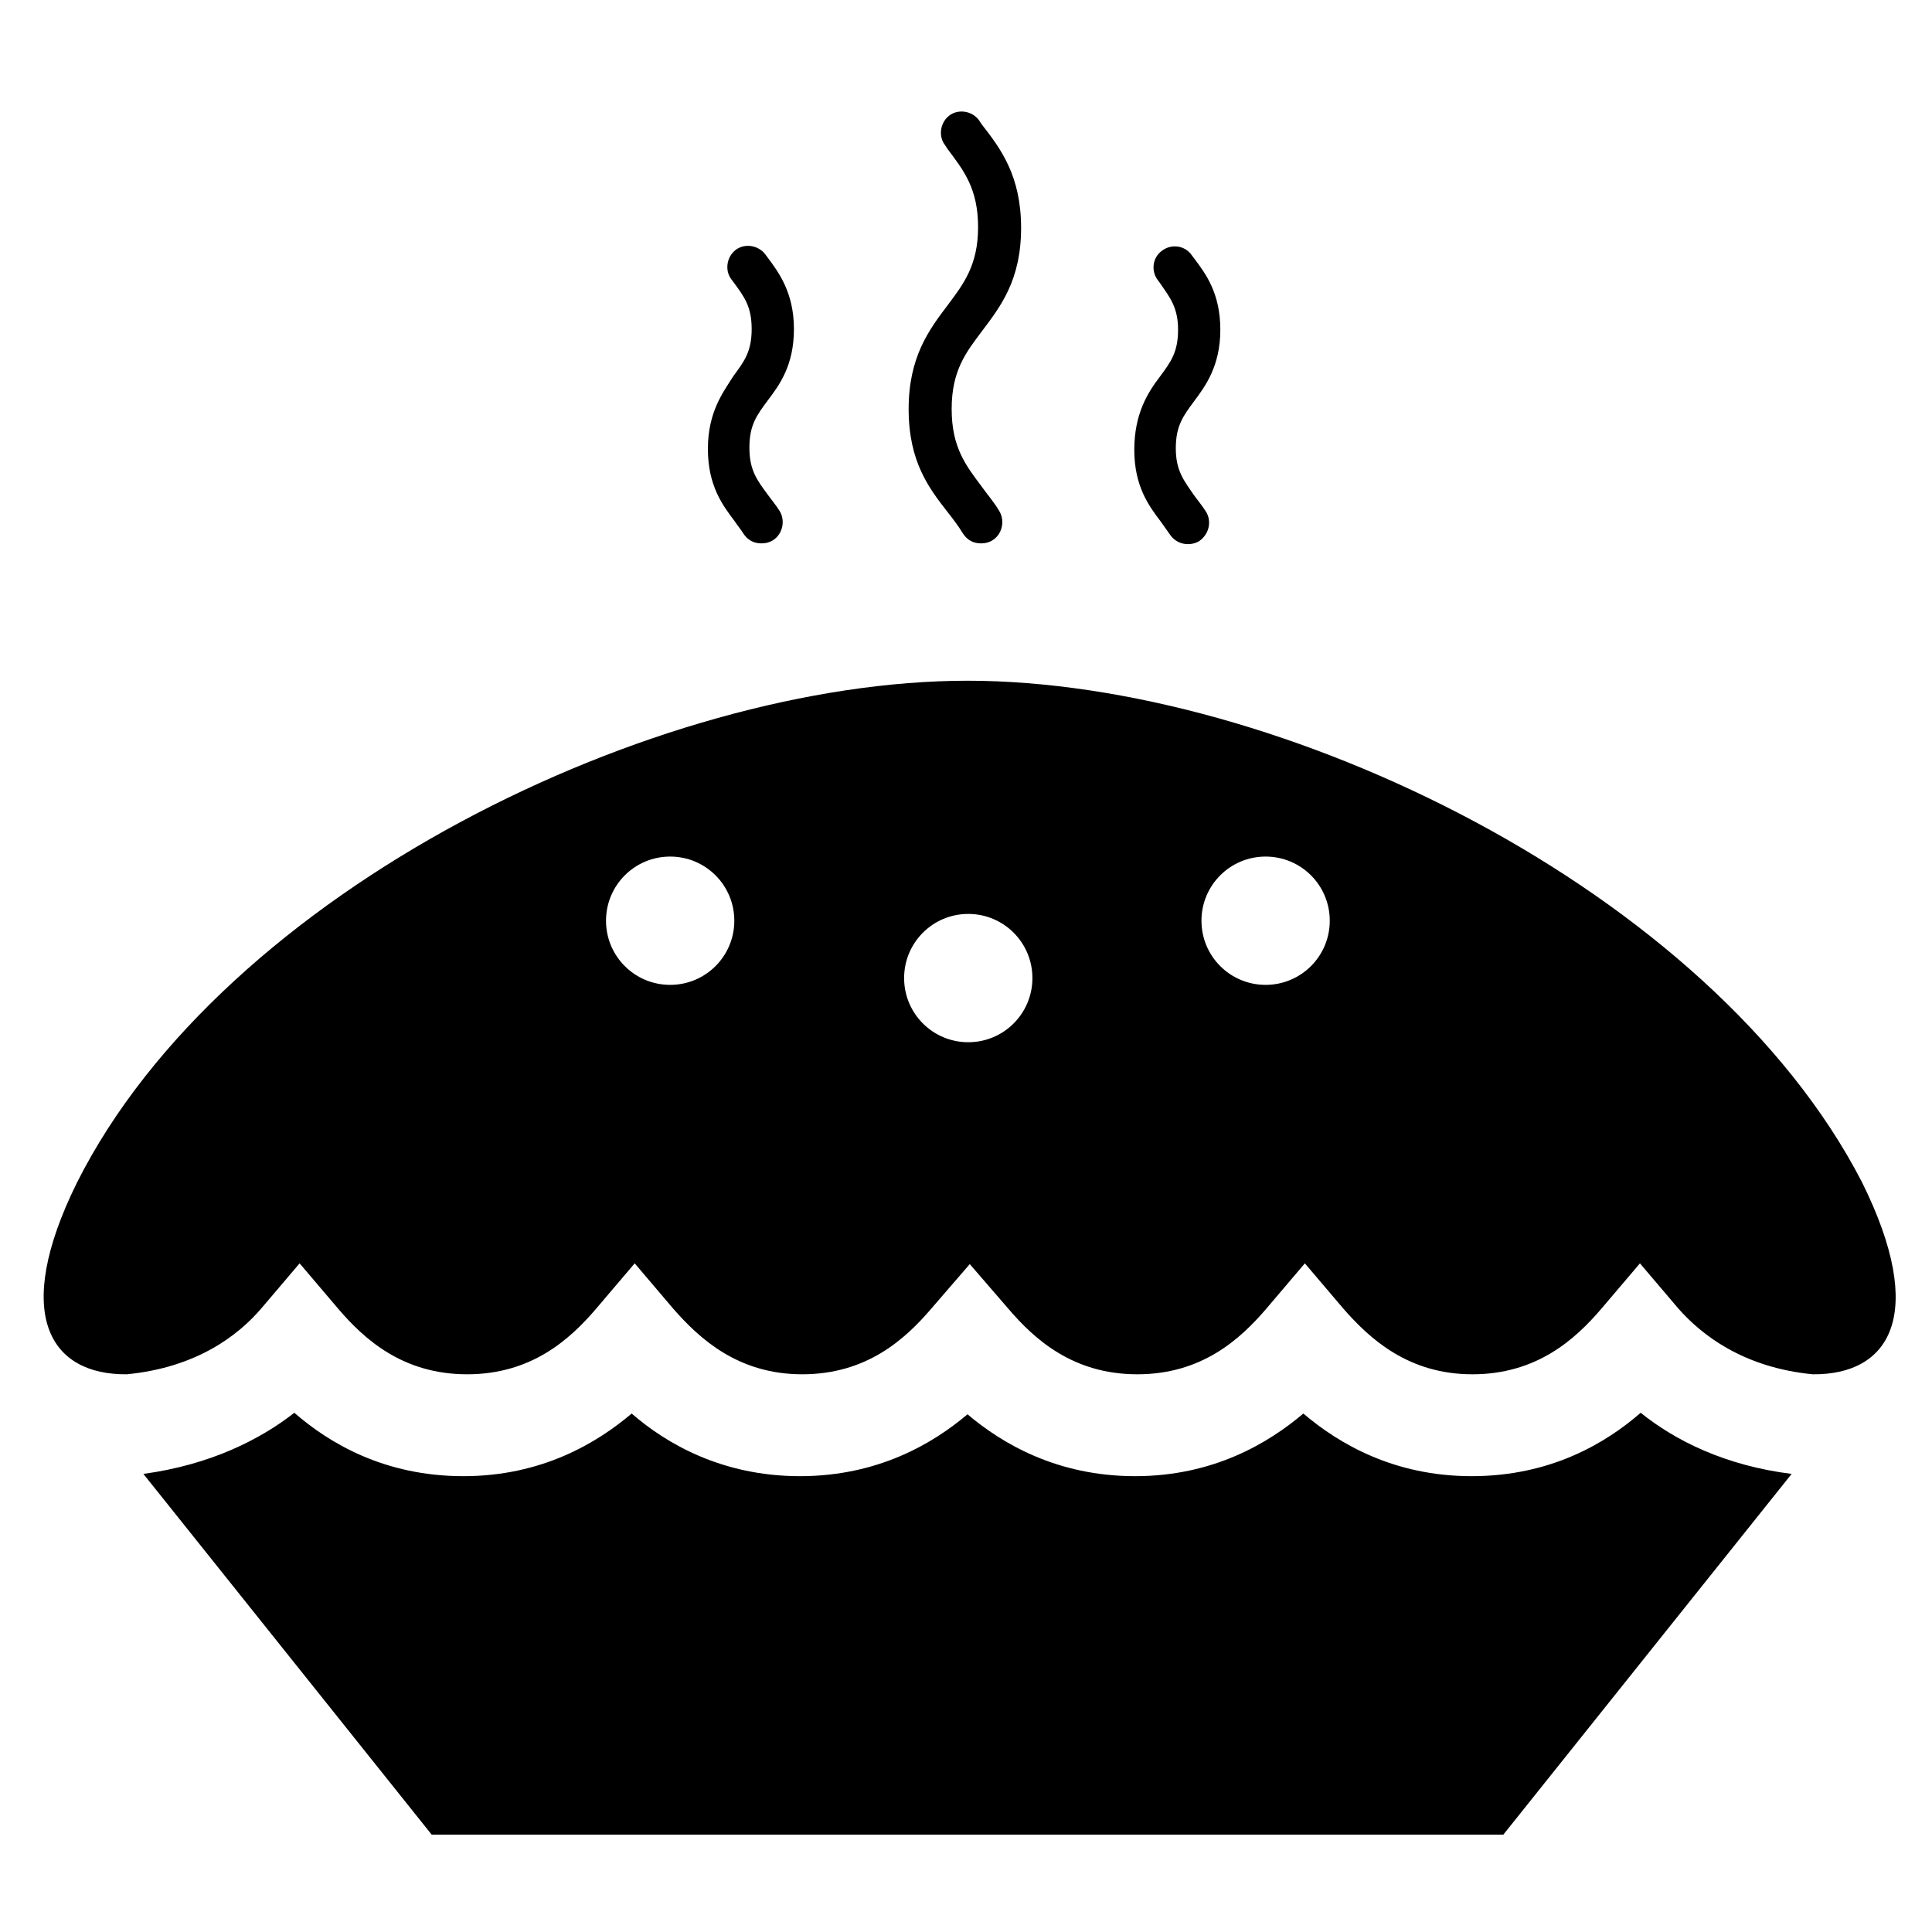
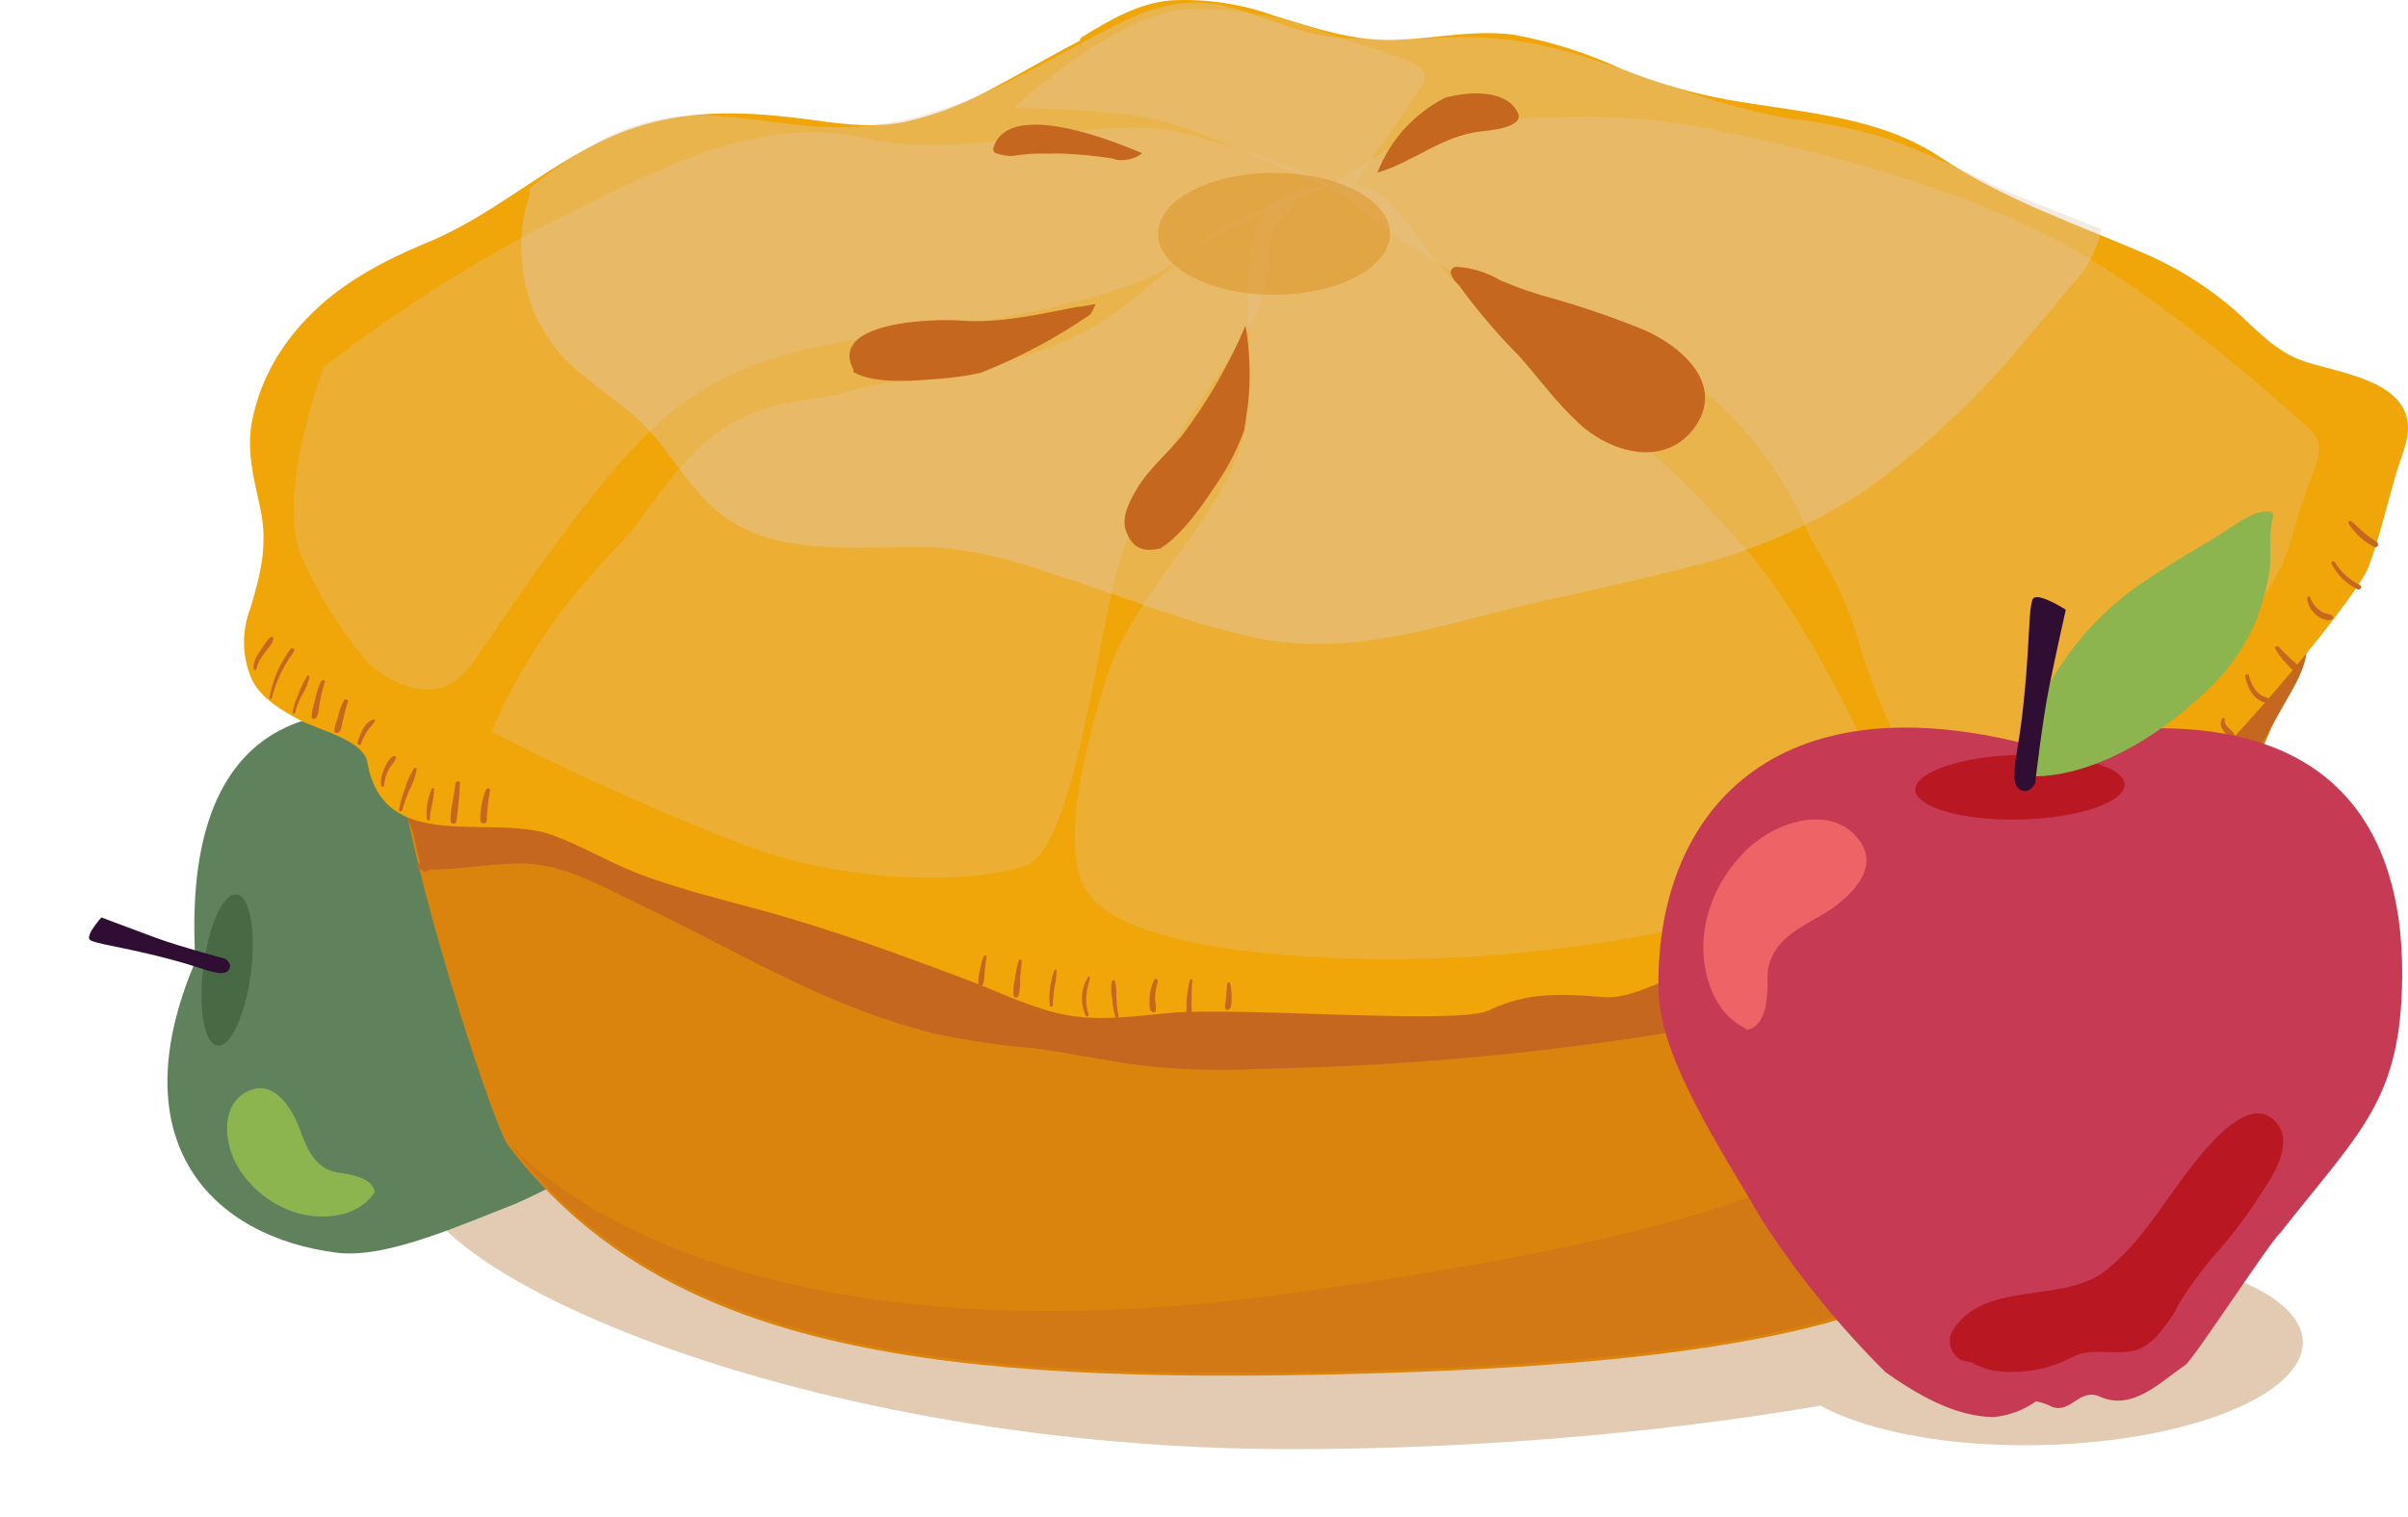
- <svg xmlns="http://www.w3.org/2000/svg" fill="#000000" height="800px" width="800px" version="1.1" id="pie" viewBox="0 0 256 243" xml:space="preserve">
-   <path d="M153.7,43.4c1.4-1.9,2.4-3.2,2.4-6.2c0-3-1.1-4.3-2.4-6.2l-0.3-0.4c-0.9-1.2-0.7-3,0.6-3.9c1.2-0.9,3-0.7,3.9,0.6l0.3,0.4  c1.6,2.1,3.5,4.7,3.5,9.5s-2,7.5-3.5,9.5c-1.4,1.9-2.4,3.2-2.4,6.2c0,3,1.1,4.3,2.4,6.2c0.5,0.7,1.1,1.4,1.6,2.2  c0.8,1.3,0.4,3-0.9,3.9c-0.5,0.3-1,0.4-1.5,0.4c-0.9,0-1.8-0.4-2.4-1.3c-0.4-0.6-0.8-1.1-1.2-1.7c-1.6-2.1-3.5-4.7-3.5-9.5  S152.1,45.5,153.7,43.4z M120.4,47.7c0,7,2.7,10.5,5.2,13.7c0.7,0.9,1.4,1.8,2,2.8c0.6,0.9,1.4,1.3,2.4,1.3c0.5,0,1-0.1,1.5-0.4  c1.3-0.8,1.7-2.6,0.9-3.9c-0.7-1.2-1.6-2.2-2.3-3.2c-2.1-2.8-4-5.2-4-10.3s1.9-7.5,4-10.3c2.4-3.2,5.2-6.7,5.2-13.7  c0-6.9-2.7-10.5-5.2-13.7l-0.4-0.6c-0.9-1.2-2.7-1.5-3.9-0.6c-1.2,0.9-1.5,2.7-0.6,3.9l0.4,0.6c2.1,2.8,4,5.2,4,10.3  c0,5-1.9,7.5-4,10.3C123.1,37.2,120.4,40.8,120.4,47.7z M93.8,53c0,4.9,2,7.5,3.5,9.5c0.4,0.6,0.9,1.2,1.2,1.7  c0.6,0.9,1.4,1.3,2.4,1.3c0.5,0,1-0.1,1.5-0.4c1.3-0.8,1.7-2.6,0.9-3.9c-0.5-0.8-1.1-1.5-1.6-2.2c-1.4-1.9-2.4-3.2-2.4-6.2  c0-3,1-4.3,2.4-6.2c1.6-2.1,3.5-4.7,3.5-9.5s-2-7.5-3.5-9.5l-0.3-0.4c-0.9-1.2-2.7-1.5-3.9-0.6s-1.5,2.7-0.6,3.9l0.3,0.4  c1.4,1.9,2.4,3.2,2.4,6.2c0,3-1,4.3-2.4,6.2C95.8,45.5,93.8,48.1,93.8,53z M195,189.1c-10.3,0-17.6-4.3-22.3-8.3  c-4.6,3.9-11.9,8.3-22.3,8.3c-10.3,0-17.6-4.3-22.2-8.2c-4.6,3.9-11.9,8.2-22.2,8.2c-10.3,0-17.7-4.3-22.3-8.3  c-4.6,3.9-11.9,8.3-22.3,8.3c-10.5,0-17.8-4.4-22.4-8.4c-4.6,3.6-11.2,6.9-20,8.1l38.2,47.8h71h71l38.2-47.8  c-8.8-1.1-15.4-4.4-20-8.1C212.8,184.7,205.5,189.1,195,189.1z M240.2,175.6c-9.3-0.9-14.8-5.3-17.8-8.7l-5.1-6l-5.1,6  c-3.5,4.1-8.6,8.7-17.1,8.7c-8.5,0-13.6-4.7-17.1-8.7l-5.1-6l-5.1,6c-3.5,4.1-8.6,8.7-17.1,8.7c-8.5,0-13.6-4.6-17.1-8.7l-5.1-5.9  l-5.1,5.9c-3.5,4.1-8.6,8.7-17.1,8.7c-8.5,0-13.6-4.7-17.1-8.7l-5.1-6l-5.1,6c-3.5,4.1-8.6,8.7-17.1,8.7c-8.5,0-13.6-4.6-17.1-8.7  l-5.1-6l-5.1,6c-3,3.5-8.5,7.8-17.8,8.7c-10.1,0.1-15.3-7.8-6.6-25.4C29.7,111.4,87,83.7,128.2,83.7h0c41.3,0,98.5,27.7,118.5,66.4  C255.5,167.8,250.3,175.7,240.2,175.6z M97.3,115.5c0-4.7-3.8-8.5-8.5-8.5c-4.7,0-8.5,3.8-8.5,8.5c0,4.7,3.8,8.5,8.5,8.5  C93.5,124,97.3,120.2,97.3,115.5z M136.8,123.1c0-4.7-3.8-8.5-8.5-8.5s-8.5,3.8-8.5,8.5c0,4.7,3.8,8.5,8.5,8.5  S136.8,127.8,136.8,123.1z M176.2,115.5c0-4.7-3.8-8.5-8.5-8.5c-4.7,0-8.5,3.8-8.5,8.5c0,4.7,3.8,8.5,8.5,8.5  C172.4,124,176.2,120.2,176.2,115.5z" />
+ <svg xmlns="http://www.w3.org/2000/svg" width="27" height="17" viewBox="0 0 27 17" fill="none">
+   <path fill-rule="evenodd" clip-rule="evenodd" d="M24.983 13.898C24.983 15.019 19.885 16.249 14.478 16.249C9.071 16.249 4.65 14.3 4.65 13.178C4.65 12.056 9.788 11.868 15.194 11.868C20.599 11.868 24.983 12.776 24.983 13.898Z" fill="#E2CAB3" />
+   <path fill-rule="evenodd" clip-rule="evenodd" d="M25.82 15.043C25.835 15.642 24.533 16.162 22.91 16.203C21.287 16.244 19.958 15.792 19.943 15.192C19.928 14.591 21.23 14.073 22.853 14.032C24.476 13.991 25.805 14.442 25.82 15.043Z" fill="#E2CAB3" />
+   <path fill-rule="evenodd" clip-rule="evenodd" d="M2.191 10.779C1.326 12.809 2.379 13.872 3.781 14.047C4.333 14.115 5.162 13.736 5.775 13.5C6.274 13.28 6.748 13.008 7.188 12.688C7.397 12.476 7.643 12.188 7.692 11.868C7.699 11.744 7.672 11.621 7.615 11.511C7.631 11.465 7.653 11.421 7.683 11.382C7.757 11.245 7.556 11.14 7.656 10.987C7.817 10.742 7.605 10.478 7.502 10.261C7.467 10.191 6.576 9.407 6.535 9.332C5.792 8.554 5.592 8.187 4.569 8.027C3.286 7.825 2.042 8.288 2.191 10.779Z" fill="#5F825C" />
+   <g style="mix-blend-mode:multiply" opacity="0.4">
+     <path fill-rule="evenodd" clip-rule="evenodd" d="M2.655 10.03C2.802 10.047 2.873 10.44 2.813 10.91C2.752 11.381 2.586 11.742 2.438 11.724C2.291 11.707 2.222 11.314 2.281 10.843C2.34 10.373 2.501 10.01 2.655 10.03Z" fill="#5F825C" />
+   </g>
+   <path fill-rule="evenodd" clip-rule="evenodd" d="M2.793 12.23C2.48 12.367 2.509 12.768 2.636 13.028C2.639 13.032 2.641 13.037 2.643 13.041C2.673 13.101 2.71 13.157 2.753 13.208C2.907 13.402 3.119 13.543 3.36 13.609C3.661 13.684 4.006 13.634 4.18 13.397C4.184 13.39 4.191 13.384 4.199 13.382V13.352C4.161 13.199 3.923 13.169 3.796 13.149C3.52 13.107 3.438 12.866 3.354 12.643C3.27 12.421 3.069 12.104 2.793 12.23Z" fill="#8DB54F" />
+   <g style="mix-blend-mode:multiply" opacity="0.4">
+     <path fill-rule="evenodd" clip-rule="evenodd" d="M5.63 9.216C5.375 9.352 5.612 9.661 5.735 9.808C6.011 10.147 6.39 10.39 6.62 10.776C6.851 11.162 6.55 11.76 6.919 12.085C6.937 12.101 6.957 12.113 6.98 12.121C7.002 12.128 7.026 12.132 7.05 12.13C7.074 12.129 7.097 12.122 7.118 12.112C7.14 12.101 7.159 12.087 7.174 12.069C7.19 12.043 7.203 12.015 7.21 11.985C7.255 11.929 7.29 11.865 7.314 11.797C7.376 11.583 7.368 11.355 7.29 11.146C7.232 10.958 7.362 10.776 7.305 10.589C7.28 10.519 7.238 10.456 7.184 10.404C7.127 10.339 7.062 10.282 6.991 10.233C6.857 10.123 6.733 10.001 6.622 9.869C6.488 9.712 6.341 9.567 6.183 9.434C6.015 9.277 5.799 9.124 5.63 9.216Z" fill="#5F825C" />
+   </g>
+   <path fill-rule="evenodd" clip-rule="evenodd" d="M2.426 10.905C2.288 10.882 2.201 10.827 1.755 10.717C1.309 10.608 1.082 10.583 1.013 10.542C0.944 10.501 1.137 10.287 1.137 10.287C1.137 10.287 1.472 10.414 1.746 10.515C2.021 10.616 2.524 10.75 2.524 10.75C2.524 10.75 2.603 10.794 2.571 10.865C2.539 10.936 2.426 10.905 2.426 10.905Z" fill="#300D33" />
+   <path fill-rule="evenodd" clip-rule="evenodd" d="M25.859 6.951C25.485 7.037 25.169 7.261 24.779 7.28C24.365 7.301 23.95 7.13 23.546 7.052C22.666 6.882 21.765 6.788 20.876 6.691C19.08 6.494 17.261 6.409 15.459 6.204C13.656 5.999 11.868 5.765 10.064 5.773C9.195 5.775 8.328 5.85 7.471 5.997C6.766 6.119 6.047 6.261 5.456 6.681C5.001 7.013 4.658 7.473 4.473 8.001C4.233 8.644 5.502 12.581 5.694 12.839C7.362 15.028 10.163 15.506 14.772 15.415C19.698 15.316 21.601 14.773 22.996 13.553C23.746 12.898 24.377 11.213 24.49 10.883C24.682 10.302 24.895 9.729 25.094 9.15C25.22 8.784 25.351 8.421 25.508 8.067C25.675 7.734 25.814 7.388 25.923 7.033C25.926 7.023 25.927 7.013 25.925 7.003C25.923 6.993 25.919 6.983 25.913 6.975C25.906 6.967 25.898 6.961 25.889 6.957C25.88 6.952 25.869 6.95 25.859 6.951Z" fill="#DA840D" />
+   <path fill-rule="evenodd" clip-rule="evenodd" d="M25.113 7.22C24.485 7.658 23.58 7.676 22.844 7.819C21.026 8.175 19.214 8.42 17.359 8.376C15.544 8.335 13.728 8.123 11.92 7.975C10.072 7.825 8.22 7.717 6.366 7.8C5.957 7.815 5.551 7.878 5.156 7.989C4.955 8.046 4.654 8.126 4.553 8.331C4.528 8.384 4.514 8.442 4.513 8.5V8.51C4.422 8.814 4.528 9.068 4.633 9.337C4.658 9.451 4.685 9.565 4.712 9.678C4.665 9.678 4.658 9.749 4.712 9.751H4.727C4.733 9.757 4.74 9.762 4.747 9.766C4.755 9.769 4.764 9.771 4.772 9.771C4.781 9.771 4.79 9.769 4.798 9.766C4.805 9.762 4.812 9.757 4.818 9.751C5.144 9.751 5.467 9.69 5.795 9.682C6.286 9.668 6.703 9.917 7.133 10.123C7.904 10.486 8.632 10.912 9.412 11.235C9.76 11.379 10.118 11.498 10.484 11.592C10.848 11.669 11.217 11.723 11.589 11.753C11.984 11.804 12.374 11.89 12.768 11.943C13.209 11.995 13.653 12.009 14.097 11.986C15.857 11.955 17.613 11.783 19.345 11.473C20.92 11.18 22.494 10.739 23.866 9.898C24.408 9.572 24.867 9.126 25.208 8.596C25.366 8.351 25.5 8.087 25.646 7.836C25.754 7.648 25.884 7.425 25.864 7.208C25.833 6.735 25.306 7.087 25.113 7.22Z" fill="#C66720" />
+   <path opacity="0.4" fill-rule="evenodd" clip-rule="evenodd" d="M14.522 14.496C7.685 15.453 5.639 12.727 5.701 12.808C7.369 14.996 10.172 15.475 14.779 15.383C19.704 15.286 21.706 14.71 23.102 13.49C23.809 12.871 24.593 10.585 24.749 10.141C21.327 12.928 20.351 13.675 14.522 14.496Z" fill="#C66720" />
+   <path fill-rule="evenodd" clip-rule="evenodd" d="M26.994 4.721C26.916 4.241 26.166 4.174 25.795 4.037C25.468 3.917 25.243 3.627 24.976 3.409C24.689 3.174 24.369 2.98 24.026 2.834C23.246 2.5 22.464 2.233 21.753 1.761C21.098 1.325 20.294 1.269 19.543 1.147C19.078 1.075 18.624 0.951 18.188 0.776C17.801 0.596 17.392 0.466 16.971 0.389C16.537 0.332 16.091 0.43 15.658 0.448C15.177 0.467 14.735 0.311 14.283 0.175C13.915 0.042 13.523 -0.016 13.131 0.004C12.767 0.034 12.441 0.225 12.134 0.414C12.127 0.418 12.12 0.424 12.115 0.432C12.111 0.439 12.108 0.448 12.108 0.456C11.761 0.636 11.428 0.835 11.08 1.016C10.79 1.174 10.478 1.292 10.155 1.365C9.759 1.447 9.386 1.381 8.992 1.33C8.301 1.242 7.648 1.225 6.993 1.475C6.214 1.774 5.594 2.381 4.822 2.706C4.158 2.98 3.579 3.304 3.165 3.91C2.992 4.164 2.875 4.451 2.82 4.753C2.768 5.077 2.847 5.371 2.916 5.688C3.007 6.099 2.926 6.427 2.807 6.822C2.706 7.083 2.713 7.373 2.828 7.628C2.936 7.836 3.165 7.97 3.365 8.076C3.565 8.183 4.076 8.298 4.119 8.547C4.302 9.603 5.5 9.108 6.206 9.368C6.553 9.498 6.873 9.694 7.225 9.822C7.63 9.968 8.054 10.078 8.469 10.188C9.297 10.41 10.096 10.705 10.901 11.009C11.256 11.146 11.591 11.315 11.971 11.384C12.351 11.452 12.743 11.391 13.119 11.358C13.899 11.288 16.367 11.495 16.695 11.329C17.119 11.123 17.512 11.142 17.971 11.18C18.329 11.21 18.638 10.947 18.997 10.919C19.41 10.878 19.817 10.793 20.211 10.666C20.563 10.531 20.921 10.414 21.285 10.316C21.699 10.224 22.061 9.927 22.479 9.871C23.293 9.76 23.889 9.309 24.519 8.785C25.091 8.31 26.443 6.674 26.561 6.35C26.678 6.026 26.765 5.666 26.86 5.331C26.913 5.144 27.027 4.921 26.994 4.721Z" fill="#F0A508" />
+   <g opacity="0.5">
+     <path opacity="0.5" fill-rule="evenodd" clip-rule="evenodd" d="M14.233 2.31C14.119 2.459 13.981 2.5 13.993 3.427C14.006 4.355 14.095 4.705 13.735 5.408C13.374 6.111 12.675 6.793 12.428 7.542C12.181 8.29 11.869 9.518 12.185 9.995C12.502 10.473 13.653 10.708 15.224 10.751C16.794 10.793 18.517 10.539 19.485 10.24C20.453 9.942 21.012 9.819 21.232 9.556C21.452 9.294 20.356 7.051 19.59 6.175C18.823 5.3 18.456 5.01 17.591 4.285C16.727 3.56 16.348 3.271 15.921 2.686C15.495 2.101 15.384 2.069 14.935 2.076C14.682 2.075 14.435 2.157 14.233 2.31Z" fill="#E2CAB3" />
+     <path opacity="0.5" fill-rule="evenodd" clip-rule="evenodd" d="M5.51 8.204C6.119 6.813 6.923 6.179 7.148 5.865C7.768 4.999 8.136 4.62 8.957 4.497C9.779 4.374 9.329 4.378 10.262 4.248C11.196 4.118 11.979 3.917 12.611 3.427C13.242 2.938 13.568 2.556 13.903 2.437C14.239 2.318 14.757 2.053 14.389 2.427C14.022 2.802 14.512 2.945 13.822 3.961C13.131 4.977 12.803 5.502 12.557 6.286C12.311 7.07 12.057 9.515 11.495 9.708C10.932 9.901 9.591 9.935 8.345 9.477C7.379 9.101 6.432 8.676 5.51 8.204Z" fill="#E2CAB3" />
+     <path opacity="0.5" fill-rule="evenodd" clip-rule="evenodd" d="M22.346 8.829C22.346 8.829 23.501 8.472 24.164 7.902C24.827 7.331 25.49 6.799 25.7 6.015C25.91 5.232 26.148 5.036 25.891 4.803C25.634 4.571 24.259 3.336 23.128 2.727C21.997 2.118 20.559 1.734 19.28 1.467C18.001 1.201 17.323 1.357 16.656 1.331C15.989 1.305 14.932 2.066 14.947 2.075C15.317 2.426 15.728 2.733 16.171 2.987C16.771 3.299 18.169 3.827 18.851 4.218C19.533 4.609 20.075 5.474 20.232 5.879C20.389 6.283 20.61 6.409 20.835 7.185C21.061 7.96 21.685 9.209 21.685 9.209L22.346 8.829Z" fill="#E2CAB3" />
+     <path opacity="0.5" fill-rule="evenodd" clip-rule="evenodd" d="M3.629 4.117C3.629 4.117 3.096 5.535 3.372 6.218C3.563 6.665 3.824 7.081 4.145 7.449C4.145 7.449 4.836 8.102 5.307 7.425C5.778 6.748 6.799 5.167 7.609 4.557C8.42 3.947 9.43 3.816 10.178 3.727C10.927 3.638 12.685 3.338 13.171 2.946C13.658 2.553 14.948 2.075 14.948 2.075C14.389 1.821 13.808 1.621 13.211 1.477C12.308 1.272 10.863 1.82 9.691 1.547C8.518 1.273 7.375 1.89 6.076 2.546C5.214 2.995 4.395 3.521 3.629 4.117Z" fill="#E2CAB3" />
+     <path opacity="0.5" fill-rule="evenodd" clip-rule="evenodd" d="M11.363 1.213C11.363 1.213 12.578 0.079 13.402 0.099C14.445 0.127 14.783 0.354 15.282 0.51C15.85 0.685 16.076 0.755 15.93 0.98C15.783 1.206 15.093 2.211 15.093 2.211C15.093 2.211 13.435 1.406 12.828 1.313C12.343 1.243 11.853 1.209 11.363 1.213Z" fill="#E2CAB3" />
+   </g>
+   <path opacity="0.4" fill-rule="evenodd" clip-rule="evenodd" d="M23.304 2.468C22.977 2.332 22.648 2.218 22.326 2.066C21.949 1.875 21.562 1.704 21.166 1.555C20.808 1.446 20.442 1.371 20.07 1.329C19.231 1.192 18.46 0.849 17.655 0.603C17.193 0.462 16.711 0.4 16.228 0.419C15.808 0.447 15.387 0.447 14.967 0.419C14.553 0.376 14.188 0.186 13.785 0.08C13.294 -0.048 12.887 0.08 12.452 0.311C11.81 0.641 11.169 1.043 10.473 1.254C10.101 1.374 9.712 1.433 9.321 1.429C8.906 1.415 8.511 1.333 8.104 1.306C7.655 1.258 7.202 1.34 6.799 1.541C6.493 1.702 6.204 1.893 5.938 2.113C5.937 2.137 5.937 2.161 5.938 2.185C5.858 2.418 5.829 2.664 5.854 2.909C5.866 3.158 5.932 3.402 6.047 3.624C6.163 3.846 6.325 4.041 6.522 4.196C6.81 4.437 7.111 4.621 7.351 4.91C7.591 5.199 7.766 5.499 8.042 5.731C8.492 6.111 9.09 6.141 9.656 6.141C9.955 6.141 10.252 6.126 10.549 6.141C10.956 6.183 11.357 6.275 11.742 6.415C12.537 6.661 13.318 7.001 14.14 7.161C14.961 7.321 15.776 7.129 16.575 6.917C17.373 6.704 18.16 6.562 18.942 6.357C19.649 6.185 20.32 5.891 20.924 5.49C21.569 5.026 22.152 4.483 22.66 3.875C22.855 3.65 23.04 3.418 23.232 3.191C23.403 3.02 23.517 2.801 23.559 2.564C23.473 2.537 23.387 2.505 23.304 2.468Z" fill="#E2CAB3" />
+   <path fill-rule="evenodd" clip-rule="evenodd" d="M12.283 3.408C12.22 3.422 12.156 3.433 12.097 3.441H12.078C11.644 3.524 11.214 3.628 10.768 3.594C10.467 3.572 9.29 3.604 9.567 4.141C9.57 4.151 9.57 4.161 9.567 4.17C9.81 4.323 10.35 4.26 10.533 4.247C10.689 4.236 10.844 4.214 10.996 4.18C11.429 4.01 11.841 3.791 12.224 3.527C12.249 3.49 12.269 3.45 12.283 3.408Z" fill="#C66720" />
+   <path fill-rule="evenodd" clip-rule="evenodd" d="M13.996 4.51C14.025 4.224 14.014 3.935 13.966 3.651C13.781 4.085 13.545 4.496 13.261 4.874C13.096 5.081 12.876 5.26 12.742 5.49C12.67 5.613 12.571 5.796 12.623 5.947C12.706 6.183 12.852 6.182 13.009 6.15C13.277 5.986 13.522 5.603 13.655 5.406C13.778 5.224 13.877 5.027 13.952 4.821C13.967 4.718 13.981 4.616 13.996 4.51Z" fill="#C66720" />
+   <path fill-rule="evenodd" clip-rule="evenodd" d="M18.412 3.69C18.088 3.559 17.757 3.446 17.421 3.349C17.216 3.296 17.016 3.227 16.822 3.143C16.673 3.054 16.505 3.003 16.332 2.992C16.321 2.992 16.311 2.994 16.301 2.998C16.292 3.003 16.284 3.01 16.278 3.018C16.272 3.027 16.268 3.037 16.267 3.047C16.266 3.057 16.268 3.068 16.272 3.077C16.286 3.121 16.313 3.159 16.35 3.187C16.555 3.472 16.784 3.741 17.032 3.991C17.254 4.24 17.446 4.508 17.695 4.739C18.032 5.06 18.641 5.256 18.986 4.813C19.367 4.319 18.848 3.872 18.412 3.69Z" fill="#C66720" />
+   <path fill-rule="evenodd" clip-rule="evenodd" d="M17.019 1.266C16.902 1.016 16.521 1.022 16.268 1.081C16.247 1.084 16.227 1.088 16.207 1.094C15.857 1.272 15.586 1.571 15.445 1.935C15.859 1.813 16.164 1.524 16.602 1.474C16.673 1.466 17.099 1.434 17.019 1.266Z" fill="#C66720" />
+   <path fill-rule="evenodd" clip-rule="evenodd" d="M11.174 1.72C11.23 1.738 11.287 1.748 11.345 1.75C11.482 1.727 11.621 1.718 11.76 1.723C11.814 1.72 11.868 1.72 11.921 1.723C12.102 1.73 12.283 1.748 12.461 1.775L12.532 1.794C12.63 1.804 12.729 1.778 12.808 1.719C12.403 1.543 11.289 1.124 11.137 1.664C11.135 1.677 11.137 1.689 11.144 1.7C11.151 1.71 11.162 1.717 11.174 1.72Z" fill="#C66720" />
+   <path fill-rule="evenodd" clip-rule="evenodd" d="M3.599 7.64C3.566 7.711 3.543 7.786 3.53 7.863C3.509 7.92 3.497 7.98 3.494 8.041C3.494 8.045 3.496 8.048 3.498 8.052C3.501 8.055 3.504 8.057 3.507 8.059C3.511 8.061 3.514 8.062 3.518 8.062C3.522 8.061 3.526 8.061 3.53 8.059C3.571 8.036 3.572 7.966 3.579 7.922C3.592 7.829 3.613 7.737 3.643 7.648C3.654 7.628 3.611 7.614 3.599 7.64Z" fill="#C66720" />
+   <path fill-rule="evenodd" clip-rule="evenodd" d="M3.858 7.852C3.823 7.92 3.797 7.992 3.782 8.067C3.771 8.107 3.739 8.169 3.752 8.204C3.753 8.208 3.755 8.212 3.758 8.215C3.761 8.219 3.765 8.221 3.77 8.221C3.822 8.221 3.828 8.153 3.836 8.116C3.855 8.035 3.872 7.952 3.9 7.873C3.909 7.849 3.872 7.828 3.858 7.852Z" fill="#C66720" />
+   <path fill-rule="evenodd" clip-rule="evenodd" d="M5.107 8.785C5.094 8.922 5.05 9.059 5.052 9.204C5.052 9.245 5.116 9.251 5.118 9.204C5.139 9.063 5.152 8.921 5.158 8.778C5.157 8.751 5.11 8.758 5.107 8.785Z" fill="#C66720" />
+   <path fill-rule="evenodd" clip-rule="evenodd" d="M5.449 8.856C5.404 8.964 5.383 9.08 5.386 9.197C5.386 9.24 5.456 9.249 5.458 9.197C5.462 9.084 5.474 8.971 5.495 8.86C5.5 8.838 5.459 8.831 5.449 8.856Z" fill="#C66720" />
+   <path fill-rule="evenodd" clip-rule="evenodd" d="M11.031 10.723C11.01 10.775 10.995 10.828 10.987 10.883C10.974 10.932 10.968 10.983 10.97 11.034C10.972 11.039 10.975 11.044 10.98 11.047C10.985 11.05 10.99 11.052 10.996 11.052C11.002 11.052 11.008 11.05 11.012 11.047C11.017 11.044 11.021 11.039 11.023 11.034C11.034 10.989 11.04 10.943 11.04 10.897C11.049 10.839 11.052 10.782 11.062 10.724C11.065 10.712 11.038 10.708 11.031 10.723Z" fill="#C66720" />
+   <path fill-rule="evenodd" clip-rule="evenodd" d="M11.423 10.771C11.401 10.84 11.387 10.911 11.379 10.983C11.363 11.043 11.359 11.106 11.365 11.168C11.367 11.173 11.371 11.178 11.376 11.181C11.38 11.184 11.386 11.186 11.392 11.186C11.398 11.186 11.403 11.184 11.408 11.181C11.413 11.178 11.417 11.173 11.419 11.168C11.434 11.114 11.44 11.058 11.438 11.002C11.438 10.926 11.451 10.849 11.457 10.774C11.457 10.77 11.455 10.766 11.452 10.764C11.449 10.761 11.445 10.76 11.441 10.759C11.437 10.759 11.433 10.76 11.43 10.762C11.427 10.764 11.424 10.767 11.423 10.771Z" fill="#C66720" />
+   <path fill-rule="evenodd" clip-rule="evenodd" d="M12.982 11.005C12.982 10.983 12.956 10.964 12.945 10.984C12.909 11.052 12.891 11.127 12.89 11.203C12.89 11.242 12.88 11.34 12.928 11.35C12.932 11.351 12.935 11.351 12.938 11.351C12.941 11.351 12.945 11.35 12.947 11.348C12.95 11.347 12.953 11.345 12.955 11.343C12.957 11.34 12.959 11.338 12.96 11.335C12.963 11.292 12.959 11.249 12.951 11.207C12.95 11.139 12.961 11.07 12.982 11.005Z" fill="#C66720" />
+   <path fill-rule="evenodd" clip-rule="evenodd" d="M13.37 10.991C13.369 10.988 13.367 10.985 13.365 10.983C13.362 10.982 13.359 10.98 13.356 10.98C13.353 10.98 13.349 10.982 13.347 10.983C13.344 10.985 13.342 10.988 13.341 10.991C13.311 11.108 13.299 11.229 13.305 11.349C13.305 11.386 13.365 11.39 13.363 11.349C13.357 11.23 13.359 11.11 13.37 10.991Z" fill="#C66720" />
+   <path fill-rule="evenodd" clip-rule="evenodd" d="M13.796 11.033C13.796 11.029 13.794 11.024 13.79 11.021C13.787 11.018 13.783 11.016 13.778 11.016C13.773 11.016 13.768 11.018 13.765 11.021C13.762 11.024 13.76 11.029 13.76 11.033C13.754 11.088 13.75 11.143 13.747 11.197C13.747 11.237 13.72 11.289 13.747 11.323C13.75 11.325 13.752 11.326 13.755 11.326C13.758 11.326 13.76 11.325 13.763 11.323C13.809 11.323 13.807 11.248 13.809 11.213C13.812 11.152 13.807 11.092 13.796 11.033Z" fill="#C66720" />
+   <path fill-rule="evenodd" clip-rule="evenodd" d="M21.362 10.179C21.362 10.187 21.362 10.165 21.362 10.162C21.353 10.143 21.346 10.123 21.341 10.102C21.327 10.049 21.325 9.991 21.308 9.938C21.308 9.923 21.277 9.915 21.273 9.938C21.269 9.961 21.273 10.262 21.359 10.211C21.362 10.21 21.365 10.208 21.366 10.205C21.368 10.202 21.37 10.199 21.37 10.196C21.37 10.193 21.369 10.189 21.368 10.186C21.367 10.183 21.364 10.181 21.362 10.179Z" fill="#C66720" />
+   <path fill-rule="evenodd" clip-rule="evenodd" d="M21.854 10.056C21.826 9.972 21.793 9.89 21.754 9.811C21.752 9.805 21.748 9.801 21.743 9.798C21.738 9.795 21.732 9.795 21.726 9.796C21.72 9.798 21.715 9.802 21.713 9.808C21.71 9.813 21.709 9.819 21.711 9.825C21.732 9.913 21.759 10 21.791 10.084C21.807 10.125 21.87 10.097 21.854 10.056Z" fill="#C66720" />
+   <path fill-rule="evenodd" clip-rule="evenodd" d="M22.326 9.813C22.278 9.745 22.245 9.667 22.231 9.585C22.229 9.58 22.226 9.576 22.222 9.572C22.218 9.569 22.213 9.567 22.208 9.567C22.203 9.567 22.198 9.569 22.193 9.572C22.189 9.576 22.186 9.58 22.185 9.585C22.179 9.683 22.208 9.78 22.268 9.859C22.294 9.902 22.354 9.853 22.326 9.813Z" fill="#C66720" />
+   <path fill-rule="evenodd" clip-rule="evenodd" d="M22.914 9.746C22.868 9.708 22.83 9.66 22.803 9.607C22.775 9.553 22.759 9.494 22.756 9.434C22.756 9.431 22.755 9.428 22.753 9.425C22.752 9.422 22.749 9.42 22.747 9.418C22.744 9.417 22.74 9.416 22.737 9.417C22.733 9.417 22.73 9.419 22.728 9.421C22.606 9.506 22.789 9.724 22.856 9.789C22.891 9.827 22.949 9.78 22.914 9.746Z" fill="#C66720" />
+   <path fill-rule="evenodd" clip-rule="evenodd" d="M23.58 9.435C23.507 9.312 23.426 9.194 23.338 9.082C23.329 9.065 23.297 9.071 23.304 9.093C23.347 9.23 23.468 9.327 23.528 9.459C23.543 9.496 23.595 9.472 23.58 9.435Z" fill="#C66720" />
+   <path fill-rule="evenodd" clip-rule="evenodd" d="M24.13 9.012C24.117 8.986 24.084 8.971 24.062 8.955L23.953 8.875C23.925 8.855 23.896 8.836 23.867 8.816C23.838 8.797 23.837 8.808 23.824 8.801C23.812 8.795 23.813 8.801 23.817 8.801C23.822 8.801 23.824 8.823 23.834 8.833C23.858 8.858 23.884 8.882 23.911 8.904C23.946 8.934 23.982 8.961 24.018 8.989C24.054 9.016 24.073 9.039 24.105 9.039C24.108 9.039 24.112 9.039 24.115 9.037C24.118 9.036 24.121 9.034 24.123 9.031C24.126 9.029 24.128 9.026 24.129 9.022C24.13 9.019 24.13 9.015 24.13 9.012Z" fill="#C66720" />
+   <path fill-rule="evenodd" clip-rule="evenodd" d="M24.598 8.67C24.595 8.662 24.591 8.655 24.584 8.649C24.578 8.644 24.57 8.64 24.562 8.638C24.536 8.627 24.513 8.611 24.492 8.592C24.443 8.55 24.401 8.5 24.367 8.446C24.352 8.422 24.316 8.446 24.327 8.472C24.357 8.537 24.399 8.596 24.453 8.644C24.486 8.674 24.548 8.725 24.591 8.696C24.595 8.693 24.598 8.689 24.599 8.684C24.6 8.679 24.6 8.674 24.598 8.67Z" fill="#C66720" />
+   <path fill-rule="evenodd" clip-rule="evenodd" d="M26.157 6.911C26.151 6.904 26.143 6.898 26.134 6.893C26.126 6.889 26.116 6.887 26.106 6.886C26.076 6.881 26.046 6.869 26.021 6.852C25.966 6.815 25.924 6.76 25.903 6.698C25.903 6.677 25.867 6.689 25.869 6.709C25.877 6.782 25.914 6.85 25.972 6.897C26.012 6.93 26.11 6.983 26.156 6.936C26.159 6.932 26.161 6.928 26.161 6.924C26.162 6.919 26.16 6.915 26.157 6.911Z" fill="#C66720" />
+   <path fill-rule="evenodd" clip-rule="evenodd" d="M26.462 6.562C26.346 6.503 26.248 6.413 26.178 6.303C26.166 6.282 26.13 6.303 26.142 6.32C26.206 6.447 26.31 6.549 26.438 6.61C26.465 6.621 26.49 6.575 26.462 6.562Z" fill="#C66720" />
+   <path fill-rule="evenodd" clip-rule="evenodd" d="M26.652 6.079C26.599 6.045 26.548 6.008 26.5 5.967C26.453 5.925 26.409 5.882 26.362 5.844C26.344 5.83 26.32 5.856 26.335 5.874C26.407 5.985 26.507 6.075 26.625 6.136C26.633 6.137 26.64 6.137 26.647 6.133C26.654 6.13 26.659 6.125 26.662 6.118C26.665 6.112 26.666 6.104 26.664 6.097C26.662 6.09 26.658 6.084 26.652 6.079Z" fill="#C66720" />
+   <path fill-rule="evenodd" clip-rule="evenodd" d="M3.256 7.279C3.136 7.441 3.056 7.628 3.02 7.826C3.02 7.843 3.043 7.844 3.048 7.826C3.095 7.638 3.179 7.462 3.296 7.306C3.313 7.28 3.273 7.253 3.256 7.279Z" fill="#C66720" />
+   <path fill-rule="evenodd" clip-rule="evenodd" d="M3.041 7.143C3.01 7.157 2.998 7.183 2.977 7.21C2.956 7.238 2.92 7.29 2.896 7.332C2.86 7.381 2.841 7.439 2.842 7.499C2.842 7.52 2.873 7.516 2.875 7.499C2.891 7.437 2.92 7.379 2.96 7.33C2.994 7.279 3.059 7.221 3.065 7.161C3.066 7.158 3.065 7.155 3.064 7.152C3.063 7.15 3.061 7.147 3.058 7.145C3.056 7.144 3.053 7.143 3.05 7.142C3.046 7.142 3.043 7.142 3.041 7.143Z" fill="#C66720" />
+   <path fill-rule="evenodd" clip-rule="evenodd" d="M3.44 7.588C3.401 7.65 3.369 7.716 3.346 7.785C3.315 7.849 3.293 7.917 3.28 7.987C3.28 8.005 3.306 8.011 3.31 7.987C3.328 7.92 3.353 7.855 3.386 7.793C3.426 7.731 3.454 7.662 3.469 7.589C3.469 7.585 3.468 7.582 3.465 7.579C3.462 7.576 3.459 7.574 3.455 7.574C3.451 7.574 3.447 7.575 3.444 7.578C3.442 7.581 3.44 7.584 3.44 7.588Z" fill="#C66720" />
+   <path fill-rule="evenodd" clip-rule="evenodd" d="M4.188 8.067C4.085 8.098 4.036 8.234 4.009 8.328C4.008 8.333 4.008 8.338 4.011 8.342C4.013 8.347 4.017 8.35 4.022 8.352C4.027 8.353 4.032 8.353 4.036 8.351C4.041 8.35 4.045 8.346 4.047 8.342C4.064 8.294 4.086 8.248 4.112 8.205C4.138 8.164 4.176 8.13 4.203 8.089C4.209 8.081 4.201 8.067 4.188 8.067Z" fill="#C66720" />
+   <path fill-rule="evenodd" clip-rule="evenodd" d="M4.418 8.477C4.364 8.497 4.335 8.564 4.31 8.614C4.282 8.673 4.269 8.738 4.272 8.803C4.272 8.825 4.306 8.829 4.307 8.803C4.312 8.749 4.326 8.695 4.348 8.646C4.371 8.592 4.424 8.551 4.44 8.498C4.441 8.495 4.441 8.492 4.44 8.489C4.439 8.485 4.438 8.483 4.435 8.481C4.433 8.478 4.43 8.477 4.427 8.476C4.424 8.476 4.42 8.476 4.418 8.477Z" fill="#C66720" />
+   <path fill-rule="evenodd" clip-rule="evenodd" d="M4.64 8.621C4.596 8.69 4.562 8.767 4.54 8.846C4.511 8.921 4.489 8.997 4.474 9.076C4.473 9.081 4.474 9.086 4.476 9.09C4.479 9.094 4.483 9.097 4.488 9.098C4.493 9.099 4.498 9.098 4.502 9.096C4.506 9.093 4.509 9.089 4.51 9.084C4.531 9.008 4.557 8.934 4.589 8.861C4.628 8.789 4.656 8.711 4.672 8.63C4.672 8.628 4.672 8.626 4.672 8.624C4.672 8.622 4.671 8.62 4.67 8.618C4.669 8.616 4.668 8.614 4.666 8.613C4.665 8.611 4.663 8.61 4.661 8.61C4.658 8.609 4.656 8.609 4.654 8.609C4.652 8.609 4.65 8.61 4.648 8.611C4.646 8.612 4.644 8.613 4.643 8.615C4.642 8.617 4.64 8.618 4.64 8.621Z" fill="#C66720" />
+   <path fill-rule="evenodd" clip-rule="evenodd" d="M4.843 8.841C4.795 8.948 4.775 9.065 4.785 9.182C4.785 9.205 4.821 9.208 4.821 9.182C4.821 9.068 4.872 8.956 4.865 8.844C4.864 8.842 4.863 8.84 4.861 8.838C4.859 8.837 4.857 8.836 4.855 8.836C4.853 8.835 4.85 8.836 4.848 8.837C4.846 8.838 4.844 8.839 4.843 8.841Z" fill="#C66720" />
+   <path fill-rule="evenodd" clip-rule="evenodd" d="M11.825 10.876C11.776 11.003 11.758 11.139 11.771 11.274C11.771 11.292 11.803 11.291 11.804 11.274C11.804 11.209 11.814 11.138 11.822 11.079C11.838 11.014 11.846 10.947 11.846 10.88C11.846 10.867 11.829 10.868 11.825 10.876Z" fill="#C66720" />
+   <path fill-rule="evenodd" clip-rule="evenodd" d="M12.185 11.139C12.185 11.076 12.216 11.02 12.221 10.957C12.22 10.955 12.219 10.953 12.217 10.952C12.215 10.95 12.213 10.95 12.211 10.95C12.209 10.95 12.206 10.95 12.205 10.952C12.203 10.953 12.201 10.955 12.2 10.957C12.16 11.021 12.137 11.094 12.132 11.169C12.128 11.244 12.142 11.319 12.174 11.388C12.184 11.408 12.212 11.388 12.205 11.374C12.18 11.298 12.173 11.218 12.185 11.139Z" fill="#C66720" />
+   <path fill-rule="evenodd" clip-rule="evenodd" d="M12.517 11.185C12.521 11.123 12.516 11.06 12.5 10.999C12.499 10.996 12.496 10.994 12.494 10.992C12.491 10.991 12.488 10.99 12.484 10.99C12.481 10.99 12.478 10.991 12.475 10.992C12.472 10.994 12.47 10.996 12.469 10.999C12.457 11.061 12.457 11.125 12.469 11.187C12.473 11.258 12.485 11.329 12.506 11.397C12.506 11.421 12.549 11.415 12.543 11.397C12.528 11.327 12.52 11.257 12.517 11.185Z" fill="#C66720" />
+   <path fill-rule="evenodd" clip-rule="evenodd" d="M24.946 8.067C24.946 8.052 24.925 8.043 24.919 8.056C24.907 8.074 24.901 8.094 24.901 8.115C24.901 8.136 24.907 8.157 24.919 8.175C24.941 8.217 24.994 8.28 25.047 8.273C25.051 8.272 25.055 8.27 25.057 8.266C25.059 8.263 25.06 8.258 25.059 8.254C25.046 8.18 24.928 8.15 24.946 8.067Z" fill="#C66720" />
+   <path fill-rule="evenodd" clip-rule="evenodd" d="M25.445 7.847C25.431 7.825 25.418 7.822 25.394 7.814C25.36 7.803 25.329 7.784 25.306 7.757C25.262 7.705 25.232 7.643 25.217 7.577C25.216 7.575 25.215 7.572 25.214 7.57C25.212 7.568 25.21 7.566 25.208 7.564C25.206 7.563 25.203 7.561 25.2 7.561C25.197 7.56 25.195 7.56 25.192 7.561C25.189 7.561 25.187 7.563 25.184 7.564C25.182 7.566 25.18 7.568 25.178 7.57C25.177 7.572 25.176 7.575 25.175 7.577C25.175 7.58 25.175 7.583 25.175 7.586C25.188 7.661 25.219 7.732 25.265 7.793C25.3 7.836 25.391 7.906 25.446 7.867C25.448 7.864 25.449 7.861 25.449 7.857C25.448 7.853 25.447 7.85 25.445 7.847Z" fill="#C66720" />
+   <path fill-rule="evenodd" clip-rule="evenodd" d="M25.679 7.383C25.637 7.34 25.591 7.298 25.551 7.253C25.534 7.234 25.5 7.253 25.512 7.276C25.544 7.331 25.582 7.382 25.625 7.428C25.663 7.466 25.704 7.528 25.764 7.532C25.767 7.532 25.77 7.532 25.772 7.531C25.775 7.53 25.777 7.528 25.779 7.526C25.781 7.524 25.783 7.521 25.784 7.519C25.785 7.516 25.785 7.513 25.784 7.51C25.776 7.457 25.721 7.421 25.679 7.383Z" fill="#C66720" />
+   <path opacity="0.4" fill-rule="evenodd" clip-rule="evenodd" d="M15.586 2.621C15.586 2.998 15.004 3.305 14.285 3.305C13.565 3.305 12.984 3 12.984 2.621C12.984 2.243 13.565 1.938 14.285 1.938C15.004 1.938 15.586 2.245 15.586 2.621Z" fill="#DA840D" />
+   <path fill-rule="evenodd" clip-rule="evenodd" d="M22.71 8.34C19.776 7.603 18.548 9.221 18.597 11.125C18.616 11.869 19.301 12.895 19.751 13.671C20.151 14.29 20.617 14.865 21.141 15.386C21.472 15.62 21.914 15.889 22.358 15.889C22.528 15.872 22.69 15.812 22.829 15.713C22.894 15.725 22.956 15.747 23.015 15.777C23.225 15.848 23.318 15.558 23.547 15.661C23.913 15.826 24.229 15.49 24.503 15.306C24.591 15.248 25.47 13.899 25.565 13.828C26.469 12.677 26.925 12.338 26.935 10.942C26.946 9.196 26.061 7.633 22.71 8.34Z" fill="#C73A54" />
+   <g style="mix-blend-mode:multiply">
+     <path fill-rule="evenodd" clip-rule="evenodd" d="M23.822 8.797C23.822 8.997 23.305 9.172 22.657 9.189C22.01 9.205 21.481 9.052 21.475 8.856C21.47 8.661 21.992 8.477 22.64 8.465C23.287 8.453 23.816 8.598 23.822 8.797Z" fill="#ED6366" />
+   </g>
+   <path fill-rule="evenodd" clip-rule="evenodd" d="M20.862 9.443C20.604 9.056 20.075 9.169 19.747 9.396L19.731 9.409C19.655 9.459 19.586 9.52 19.526 9.589C19.294 9.834 19.146 10.146 19.105 10.479C19.065 10.89 19.204 11.345 19.562 11.527C19.572 11.532 19.581 11.54 19.586 11.55C19.599 11.548 19.613 11.543 19.626 11.538C19.827 11.456 19.818 11.128 19.819 10.961C19.819 10.59 20.13 10.426 20.414 10.268C20.675 10.118 21.088 9.783 20.862 9.443Z" fill="#ED6366" />
+   <g style="mix-blend-mode:multiply">
+     <path fill-rule="evenodd" clip-rule="evenodd" d="M25.536 12.602C25.293 12.292 24.928 12.671 24.754 12.862C24.349 13.307 24.096 13.855 23.619 14.241C23.141 14.627 22.273 14.346 21.902 14.907C21.884 14.934 21.873 14.964 21.867 14.996C21.861 15.027 21.862 15.06 21.869 15.091C21.876 15.122 21.89 15.152 21.908 15.178C21.927 15.204 21.951 15.226 21.978 15.244C22.016 15.259 22.057 15.269 22.098 15.274C22.184 15.321 22.277 15.355 22.374 15.372C22.677 15.411 22.985 15.354 23.253 15.208C23.496 15.093 23.771 15.227 24.012 15.114C24.102 15.065 24.179 14.998 24.237 14.915C24.315 14.826 24.38 14.727 24.431 14.621C24.552 14.422 24.691 14.233 24.845 14.058C25.032 13.847 25.202 13.622 25.352 13.383C25.532 13.128 25.695 12.807 25.536 12.602Z" fill="#ED6366" />
+   </g>
+   <path fill-rule="evenodd" clip-rule="evenodd" d="M25.459 5.742C25.296 5.687 24.996 5.933 24.869 6.008C24.579 6.181 24.285 6.355 24.006 6.543C23.582 6.838 23.23 7.223 22.978 7.67C22.873 7.861 22.802 8.068 22.769 8.283C22.727 8.396 22.705 8.516 22.706 8.636C22.705 8.644 22.706 8.653 22.709 8.661C22.711 8.669 22.715 8.677 22.721 8.683C22.726 8.69 22.733 8.695 22.741 8.699C22.748 8.703 22.757 8.705 22.765 8.706C23.472 8.714 24.196 8.256 24.691 7.795C24.95 7.569 25.155 7.288 25.291 6.974C25.359 6.797 25.41 6.614 25.443 6.427C25.482 6.227 25.424 5.985 25.489 5.801C25.492 5.789 25.491 5.776 25.486 5.765C25.48 5.754 25.47 5.746 25.459 5.742Z" fill="#8DB54F" />
+   <path fill-rule="evenodd" clip-rule="evenodd" d="M22.587 8.681C22.587 8.485 22.646 8.363 22.703 7.748C22.76 7.132 22.748 6.825 22.79 6.723C22.831 6.622 23.163 6.837 23.163 6.837C23.163 6.837 23.056 7.309 22.978 7.696C22.899 8.083 22.82 8.779 22.82 8.779C22.82 8.779 22.777 8.893 22.674 8.864C22.57 8.835 22.587 8.681 22.587 8.681Z" fill="#300D33" />
</svg>
